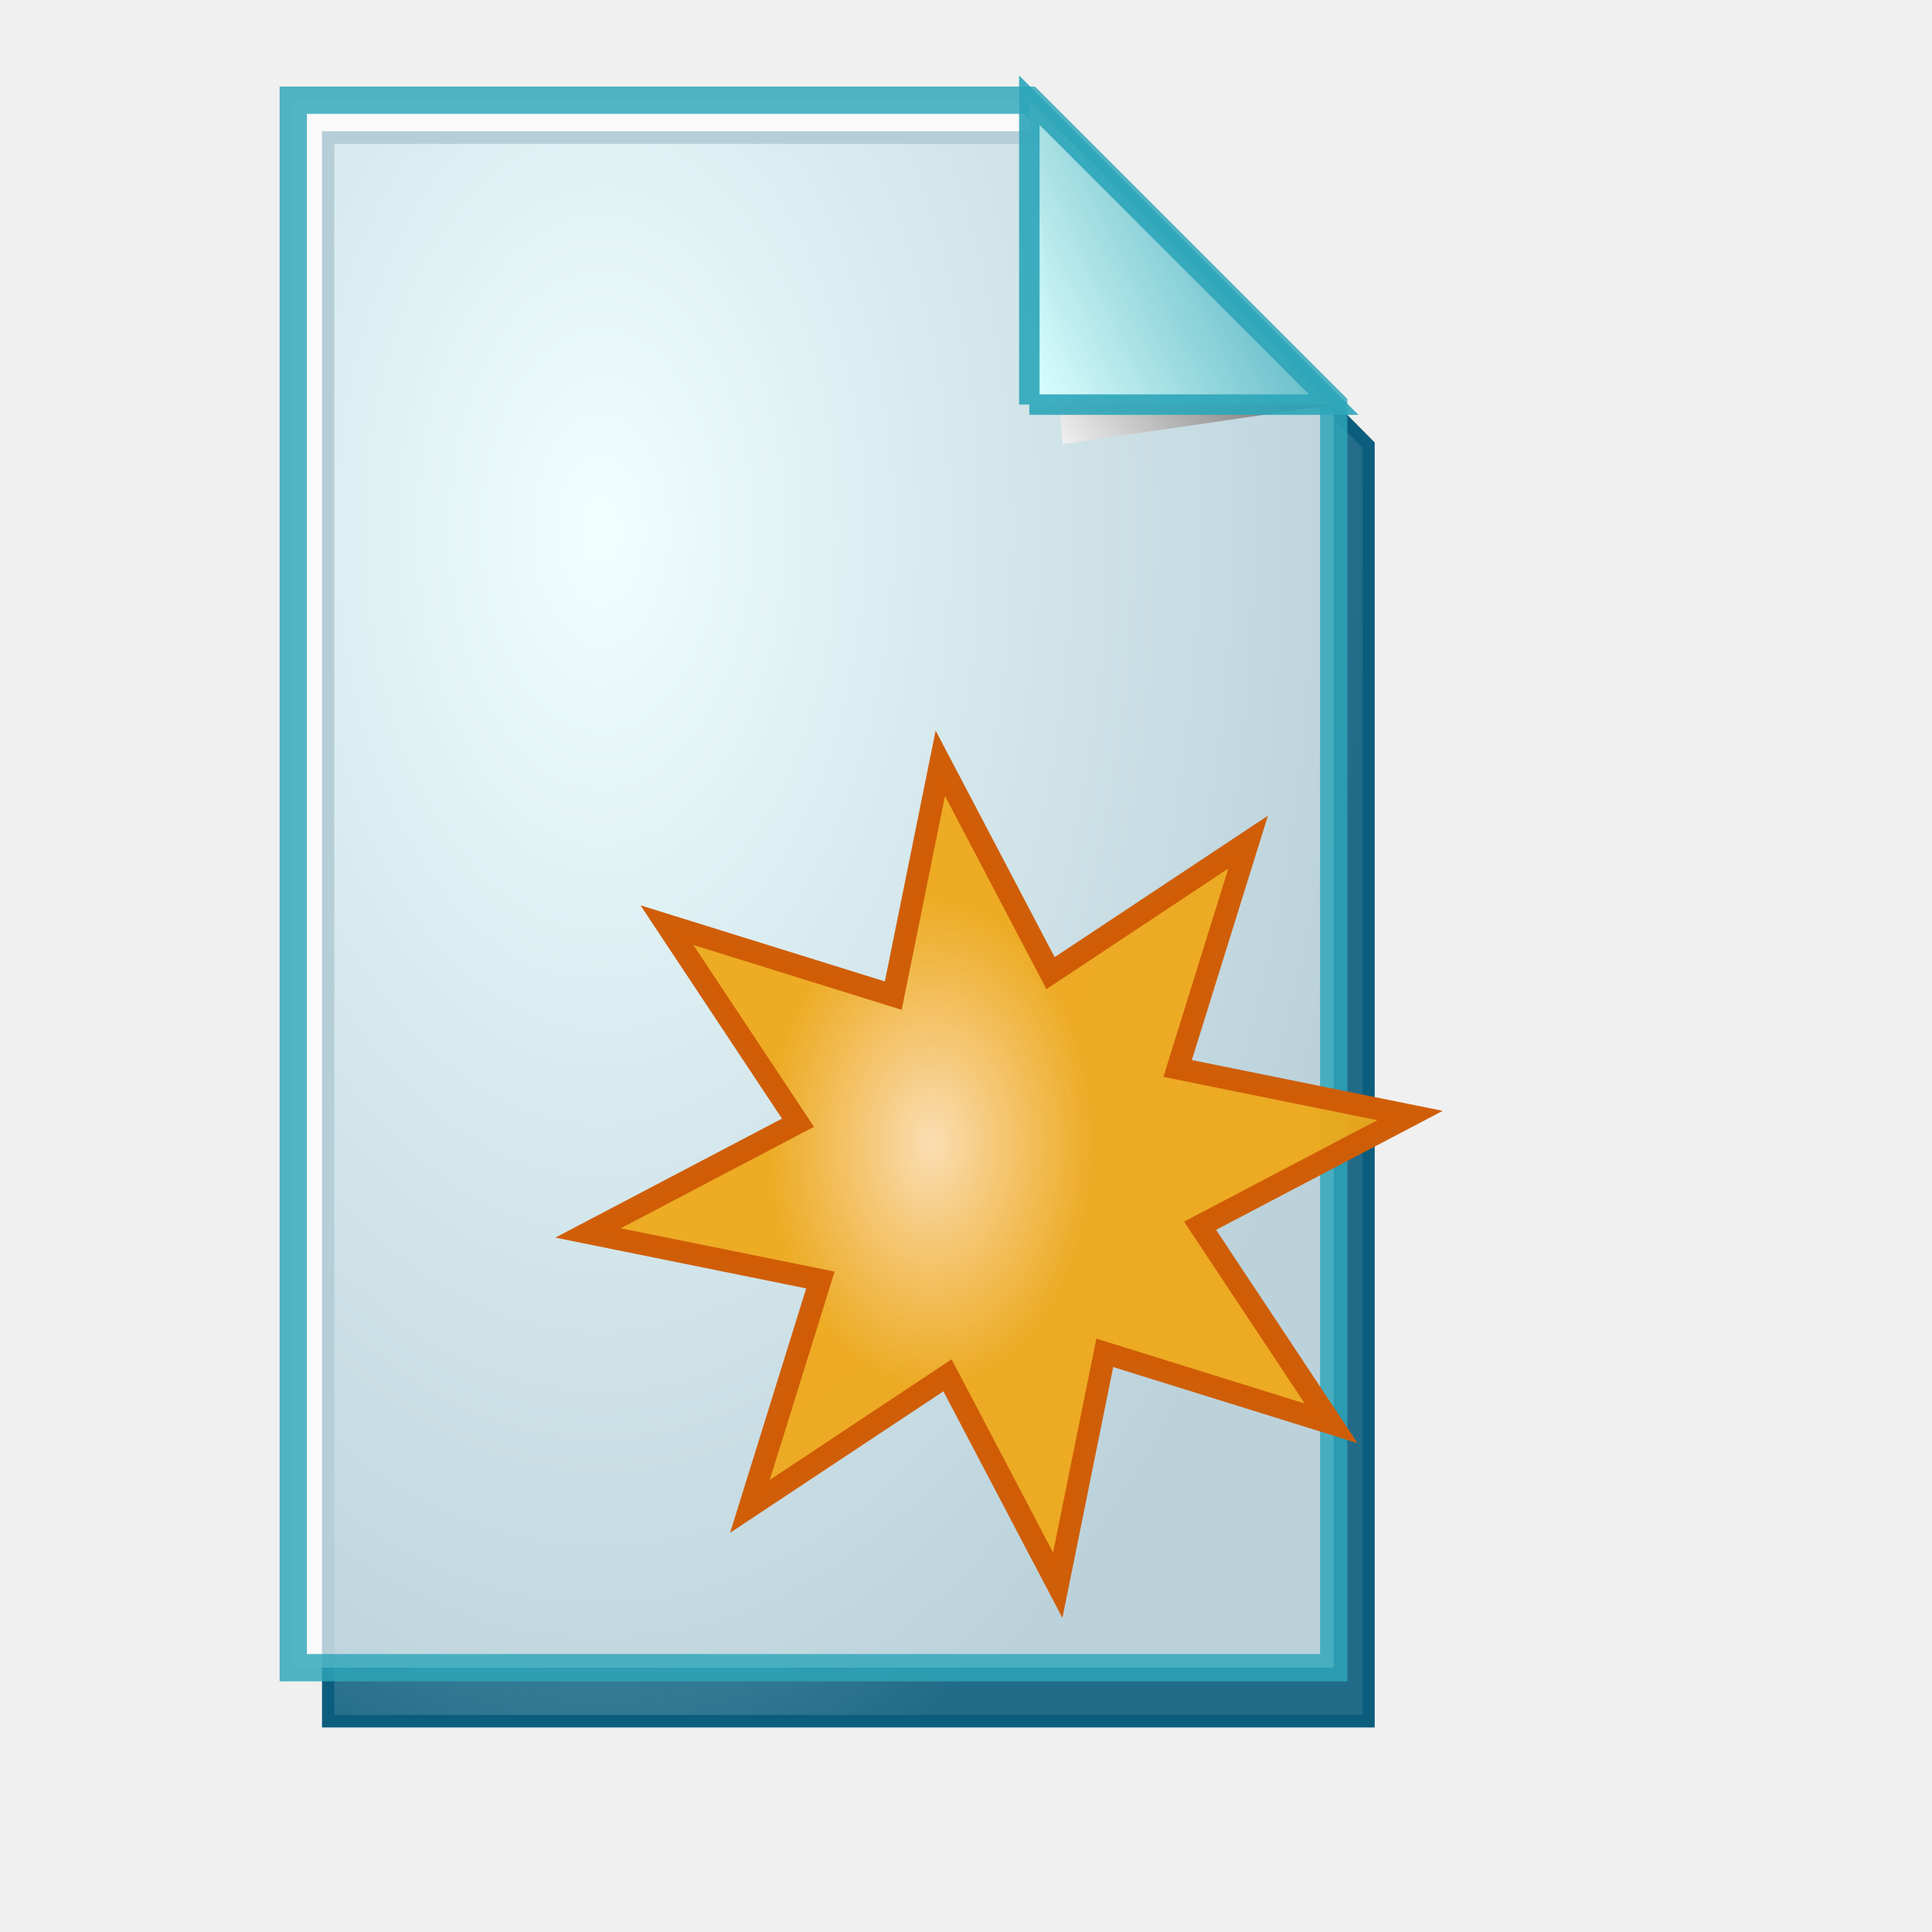
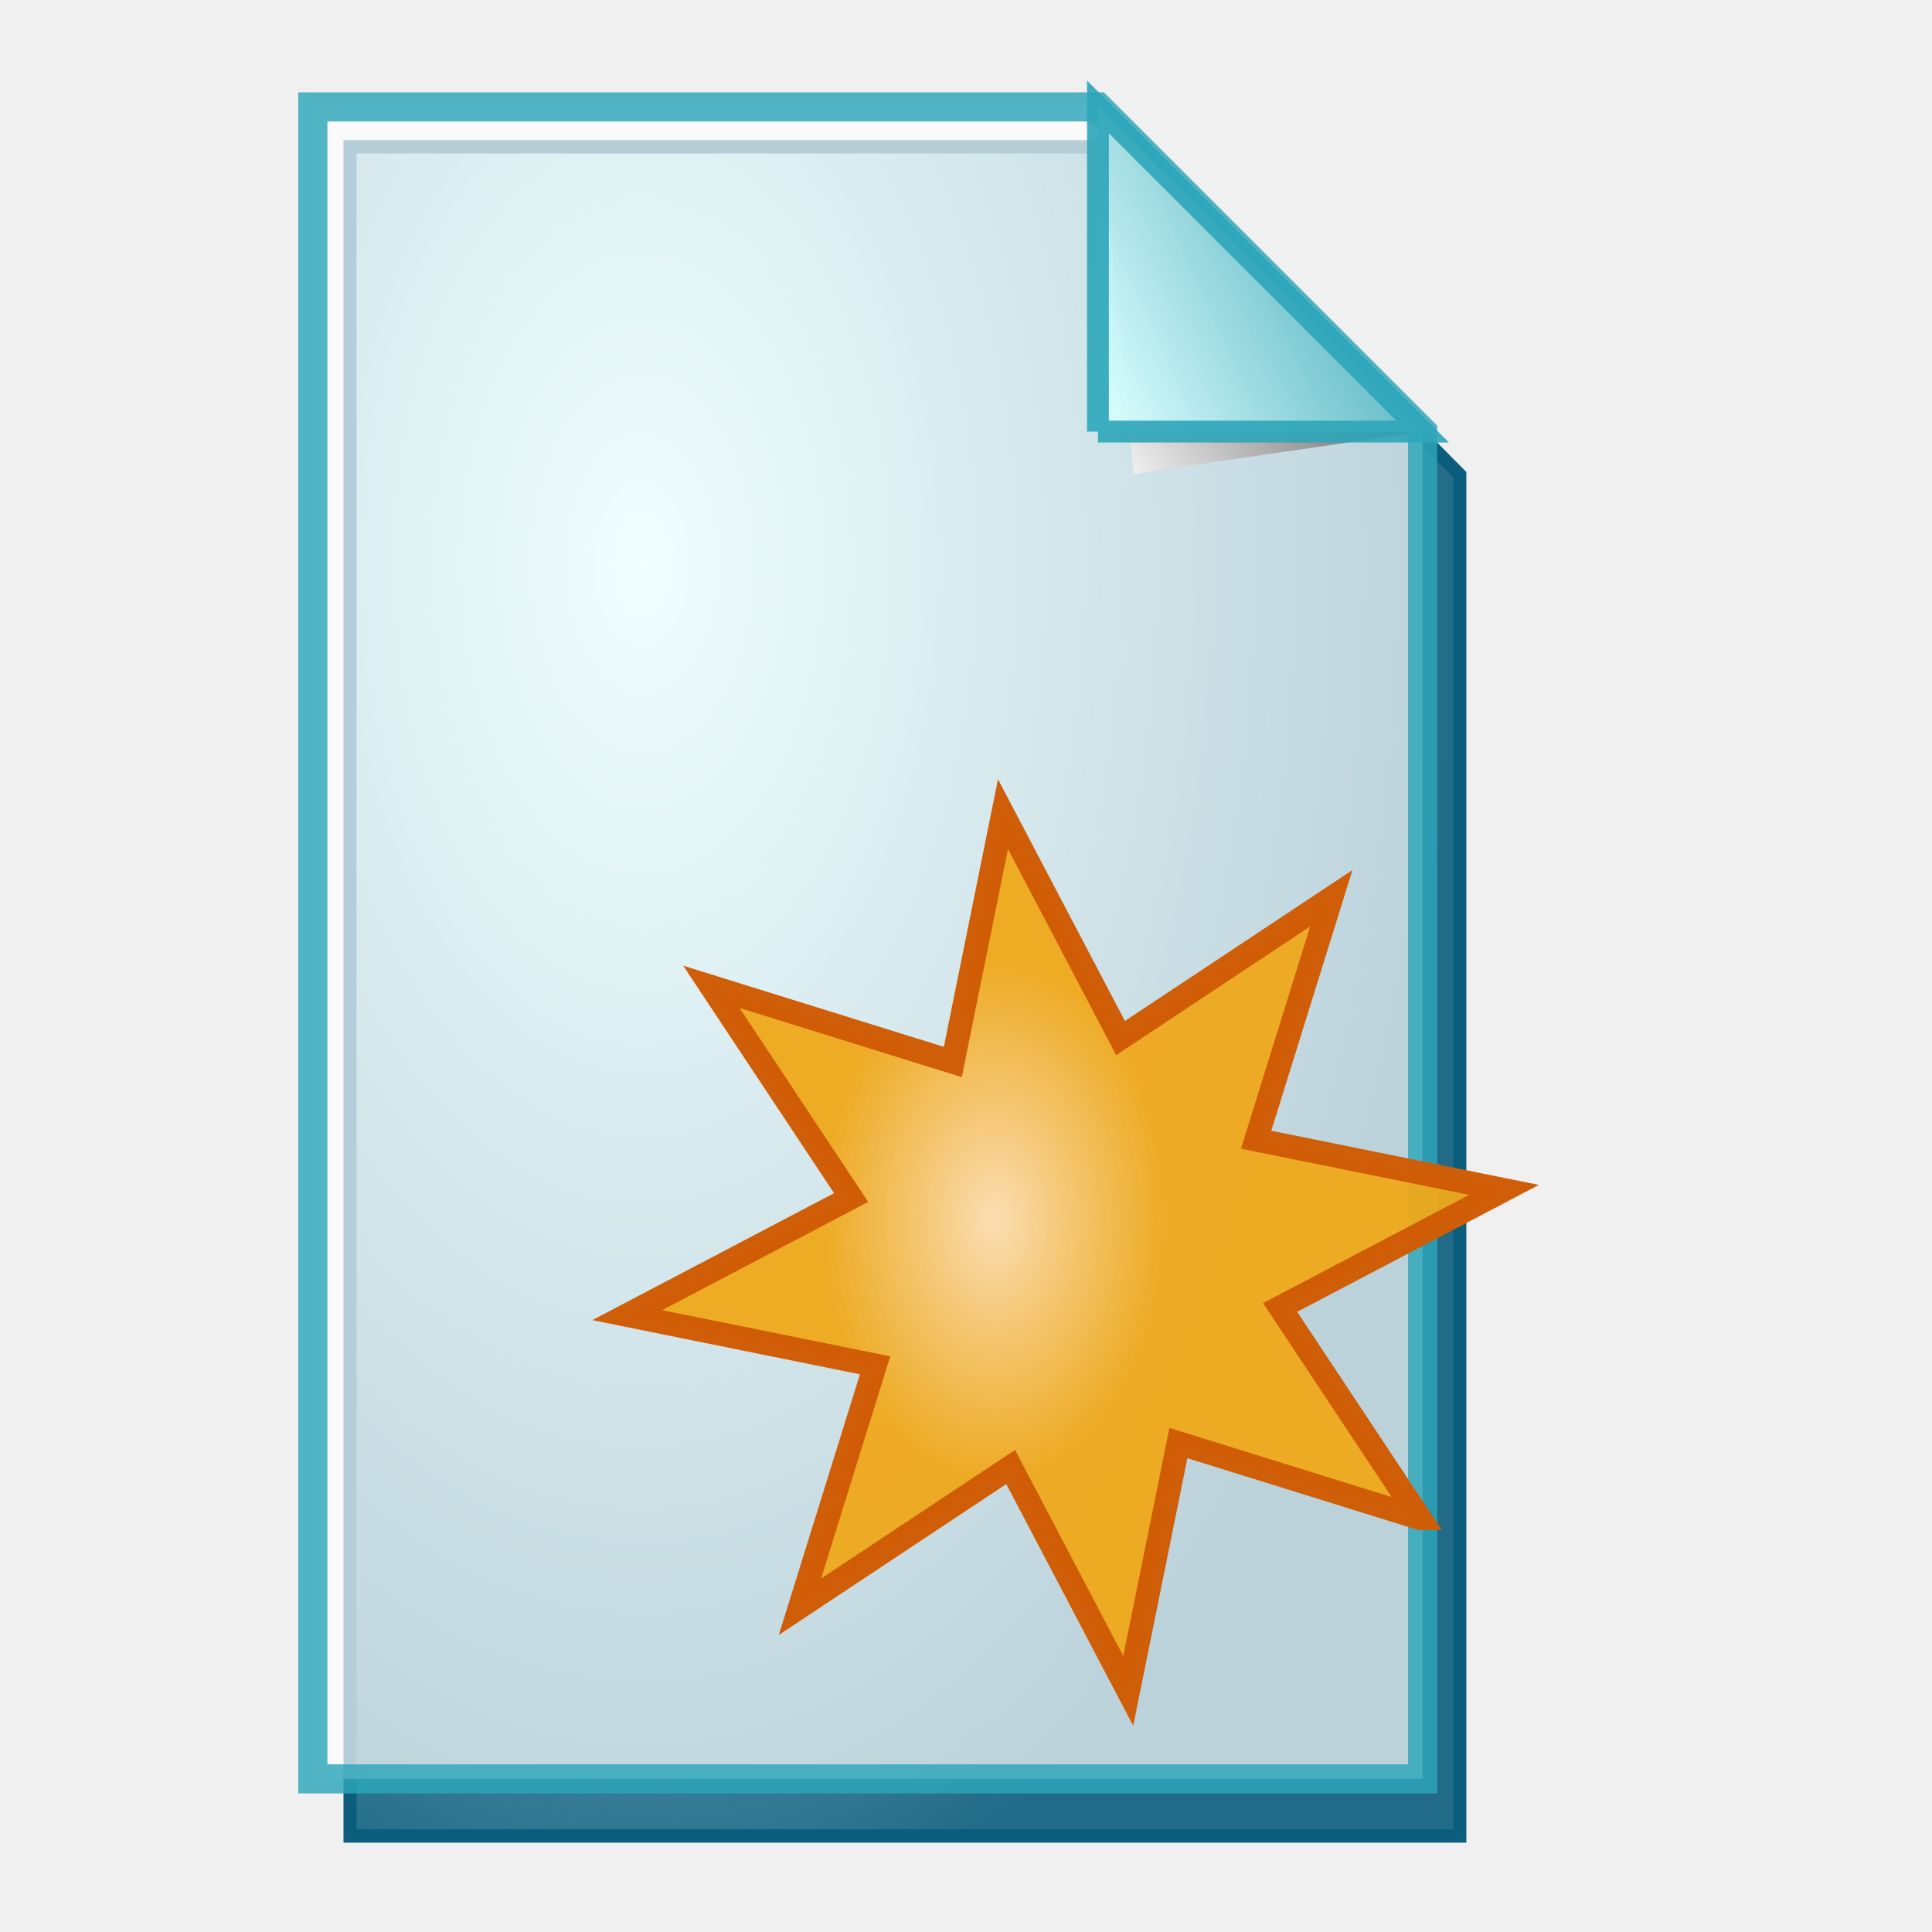
- <svg xmlns="http://www.w3.org/2000/svg" xmlns:xlink="http://www.w3.org/1999/xlink" width="128pt" height="128pt" id="svg1">
-   <defs id="defs22">
-     <linearGradient id="linearGradient96">
-       <stop offset="0" style="stop-color:#fbddb2;stop-opacity:0.992;" id="stop97" />
-       <stop offset="1" style="stop-color:#efa81a;stop-opacity:0.953;" id="stop98" />
+ <svg xmlns="http://www.w3.org/2000/svg" xmlns:xlink="http://www.w3.org/1999/xlink" viewBox="0 0 160 160">
+   <defs>
+     <linearGradient id="2" y1="119.147" x1="255.848" y2="34.101" x2="375.686" gradientUnits="userSpaceOnUse">
+       <stop offset="0" stop-color="#fff" />
+       <stop offset="1" />
    </linearGradient>
-     <linearGradient id="linearGradient1857">
-       <stop offset="0" style="stop-color:#fbddc7;stop-opacity:0.992;" id="stop1858" />
-       <stop offset="1" style="stop-color:#efa81a;stop-opacity:0.953;" id="stop1859" />
+     <linearGradient gradientTransform="translate(-2.65767 -.20124)" xlink:href="#linearGradient67" id="linearGradient89" y1="1.147" x1="2.696" y2=".623" x2="3.851" gradientUnits="objectBoundingBox" />
+     <linearGradient id="linearGradient67">
+       <stop offset="0" stop-color="#d7ffff" stop-opacity=".898" />
+       <stop offset="1" stop-color="#2ea6b9" stop-opacity=".953" />
    </linearGradient>
-     <linearGradient id="linearGradient168">
-       <stop offset="0" style="stop-color:#cdffff;stop-opacity:1;" id="stop169" />
-       <stop offset="1" style="stop-color:#0c5d7d;stop-opacity:0.906;" id="stop170" />
-     </linearGradient>
-     <linearGradient id="linearGradient90">
-       <stop offset="0" style="stop-color:#cdffff;stop-opacity:1;" id="stop91" />
-       <stop offset="1" style="stop-color:#006b97;stop-opacity:0.906;" id="stop92" />
-     </linearGradient>
-     <linearGradient id="linearGradient67">
-       <stop offset="0" style="stop-color:#d7ffff;stop-opacity:0.898;" id="stop70" />
-       <stop offset="1" style="stop-color:#2ea6b9;stop-opacity:0.953;" id="stop69" />
-     </linearGradient>
-     <linearGradient id="linearGradient57">
-       <stop offset="0" style="stop-color:#ffffff;stop-opacity:1;" id="stop59" />
-       <stop offset="1" style="stop-color:#797979;stop-opacity:1;" id="stop58" />
-     </linearGradient>
-     <defs id="defs4">
-       <radialGradient id="1" cx="869.603" cy="1973.58" r="2106.65" fx="869.603" fy="1973.58" gradientUnits="userSpaceOnUse" xlink:href="#linearGradient67" />
-     </defs>
-     <defs id="defs11">
-       <linearGradient id="2" x1="255.848" y1="119.147" x2="375.686" y2="34.101" gradientUnits="userSpaceOnUse">
-         <stop offset="0" style="stop-color:#ffffff" id="stop13" />
-         <stop offset="1" style="stop-color:#000000" id="stop14" />
-       </linearGradient>
-     </defs>
-     <defs id="defs16">
-       <linearGradient id="3" x1="275.053" y1="109.384" x2="356.481" y2="30.864" gradientUnits="userSpaceOnUse" xlink:href="#linearGradient57" />
-     </defs>
-     <radialGradient cx="3.03981e-14" cy="1.05578e-10" r="0.773" fx="3.03981e-14" fy="1.05578e-10" xlink:href="#linearGradient168" id="radialGradient88" gradientUnits="objectBoundingBox" gradientTransform="matrix(0.945877,0,0,1.05722,0.264368,0.249996)" spreadMethod="pad" />
-     <linearGradient x1="2.696" y1="1.147" x2="3.851" y2="0.623" xlink:href="#linearGradient67" id="linearGradient89" gradientUnits="objectBoundingBox" gradientTransform="translate(-2.65767,-0.201241)" spreadMethod="pad" />
-     <linearGradient xlink:href="#linearGradient1857" id="linearGradient1856" x1="0.026" y1="-0.762" x2="0.042" y2="0.753" gradientUnits="objectBoundingBox" gradientTransform="matrix(1.27999,-1.2809,0.380134,0.400852,0.419179,0.455777)" spreadMethod="pad" />
-     <radialGradient xlink:href="#linearGradient1857" id="radialGradient1860" cx="-5.51513e-06" cy="-1.48419e-06" fx="-5.51513e-06" fy="-1.48419e-06" r="0.694" gradientUnits="objectBoundingBox" gradientTransform="matrix(1.6481,-1.64928,0.295229,0.311319,0.00343702,0.809113)" spreadMethod="pad" />
-     <radialGradient xlink:href="#linearGradient96" id="radialGradient95" cx="6.46047e-09" cy="5.68149e-08" fx="6.46047e-09" fy="5.68149e-08" r="0.242" gradientUnits="objectBoundingBox" gradientTransform="matrix(0.8189,0,0,1.22115,0.417826,0.462637)" spreadMethod="pad" />
+     <radialGradient cx="0" cy="0" gradientTransform="matrix(.8189 0 0 1.22115 .41783 .46264)" id="radialGradient95" r=".242" gradientUnits="objectBoundingBox">
+       <stop offset="0" stop-color="#fbddb2" stop-opacity=".992" />
+       <stop offset="1" stop-color="#efa81a" stop-opacity=".953" />
+     </radialGradient>
+     <radialGradient cx="0" cy="0" gradientTransform="matrix(.94588 0 0 1.05722 .26437 .25)" r=".773" id="radialGradient88" gradientUnits="objectBoundingBox">
+       <stop offset="0" stop-color="#cdffff" />
+       <stop offset="1" stop-color="#0c5d7d" stop-opacity=".906" />
+     </radialGradient>
  </defs>
-   <g id="g1760" transform="matrix(0.964572,0,0,0.964572,-9.30589,-0.173276)">
-     <path style="font-size:12;fill:url(#radialGradient88);stroke:#0c5d7d;stroke-opacity:0.99;stroke-width:4.036;" d="M 35.399 39.132L 277.219 39.132L 377.219 137.984L 377.219 548.198L 35.399 548.198L 35.399 39.132z" id="path1761" transform="matrix(0.278752,0,0,0.284891,29.8322,1.63322)" />
-     <path style="font-size:12;fill:#ffffff;fill-opacity:0.699;stroke:#2ea6b9;stroke-width:8.969;stroke-opacity:0.82;" d="M 23.947 20.124L 265.767 20.124L 365.767 120.124L 365.767 535.103L 23.947 535.103L 23.947 20.124z" id="path1762" transform="matrix(0.278752,0,0,0.278752,29.8322,3.74844)" />
-     <path style="font-size:12;fill:url(#2);" d="M 276.767 133.124L 365.767 120.124L 265.767 20.124" id="path1763" transform="matrix(0.278752,0,0,0.278752,29.8322,3.74844)" />
-     <path style="font-size:12;fill:url(#linearGradient89);stroke:#2ea6b9;stroke-width:6.726;stroke-opacity:0.91;" d="M 265.767 120.124L 365.767 120.124L 265.767 20.124L 265.767 120.124" id="path1764" transform="matrix(0.278752,0,0,0.278752,29.8322,3.74844)" />
+   <g transform="matrix(.96457 0 0 .96457 -9.30589 -.17328)">
+     <path stroke-opacity=".99" fill="url(#radialGradient88)" stroke="#0c5d7d" stroke-width="4.036" d="m35.399,39.132h241.82l100,98.852v410.214h-341.82v-509.066z" transform="matrix(.27875 0 0 .28489 29.8322 1.63322)" />
+     <path stroke-opacity=".82" fill="#fff" stroke="#2ea6b9" fill-opacity=".699" stroke-width="8.969" d="m23.947,20.124h241.82l100,100v414.979h-341.82l0-514.979z" transform="matrix(.27875 0 0 .27875 29.8322 3.74844)" />
+     <path fill="url(#2)" d="m276.767,133.124l89-13-100-100" transform="matrix(.27875 0 0 .27875 29.8322 3.74844)" />
+     <path stroke-opacity=".91" fill="url(#linearGradient89)" stroke="#2ea6b9" stroke-width="6.726" d="m265.767,120.124h100l-100-100v100" transform="matrix(.27875 0 0 .27875 29.8322 3.74844)" />
  </g>
-   <path style="font-size:12;fill:url(#radialGradient95);stroke:#cf5d07;stroke-opacity:0.992;stroke-width:3.125;" d="M 110.396 116.173 L 91.899 88.286 L 121.526 72.728 L 88.728 66.088 L 98.677 34.138 L 70.79 52.634 L 55.231 23.008 L 48.591 55.805 L 16.641 45.857 L 35.138 73.744 L 5.511 89.302 L 38.309 95.942 L 28.36 127.892 L 56.248 109.397 L 71.806 139.023 L 78.446 106.225 L 110.396 116.173 z " id="path64" transform="matrix(0.62585,0,0,0.62585,48.4973,53.0247)" />
+   <path stroke-opacity=".992" fill="url(#radialGradient95)" stroke="#cf5d07" stroke-width="3.125" d="m110.396,116.173l-18.497-27.887 29.627-15.558-32.798-6.641 9.948-31.95-27.887,18.497-15.558-29.627-6.64,32.797-31.95-9.948 18.496,27.887-29.627,15.558 32.797,6.641-9.948,31.95 27.887-18.495 15.558,29.626 6.64-32.798 31.95,9.948z" transform="matrix(.62585 0 0 .62585 48.4973 53.0247)" />
</svg>
